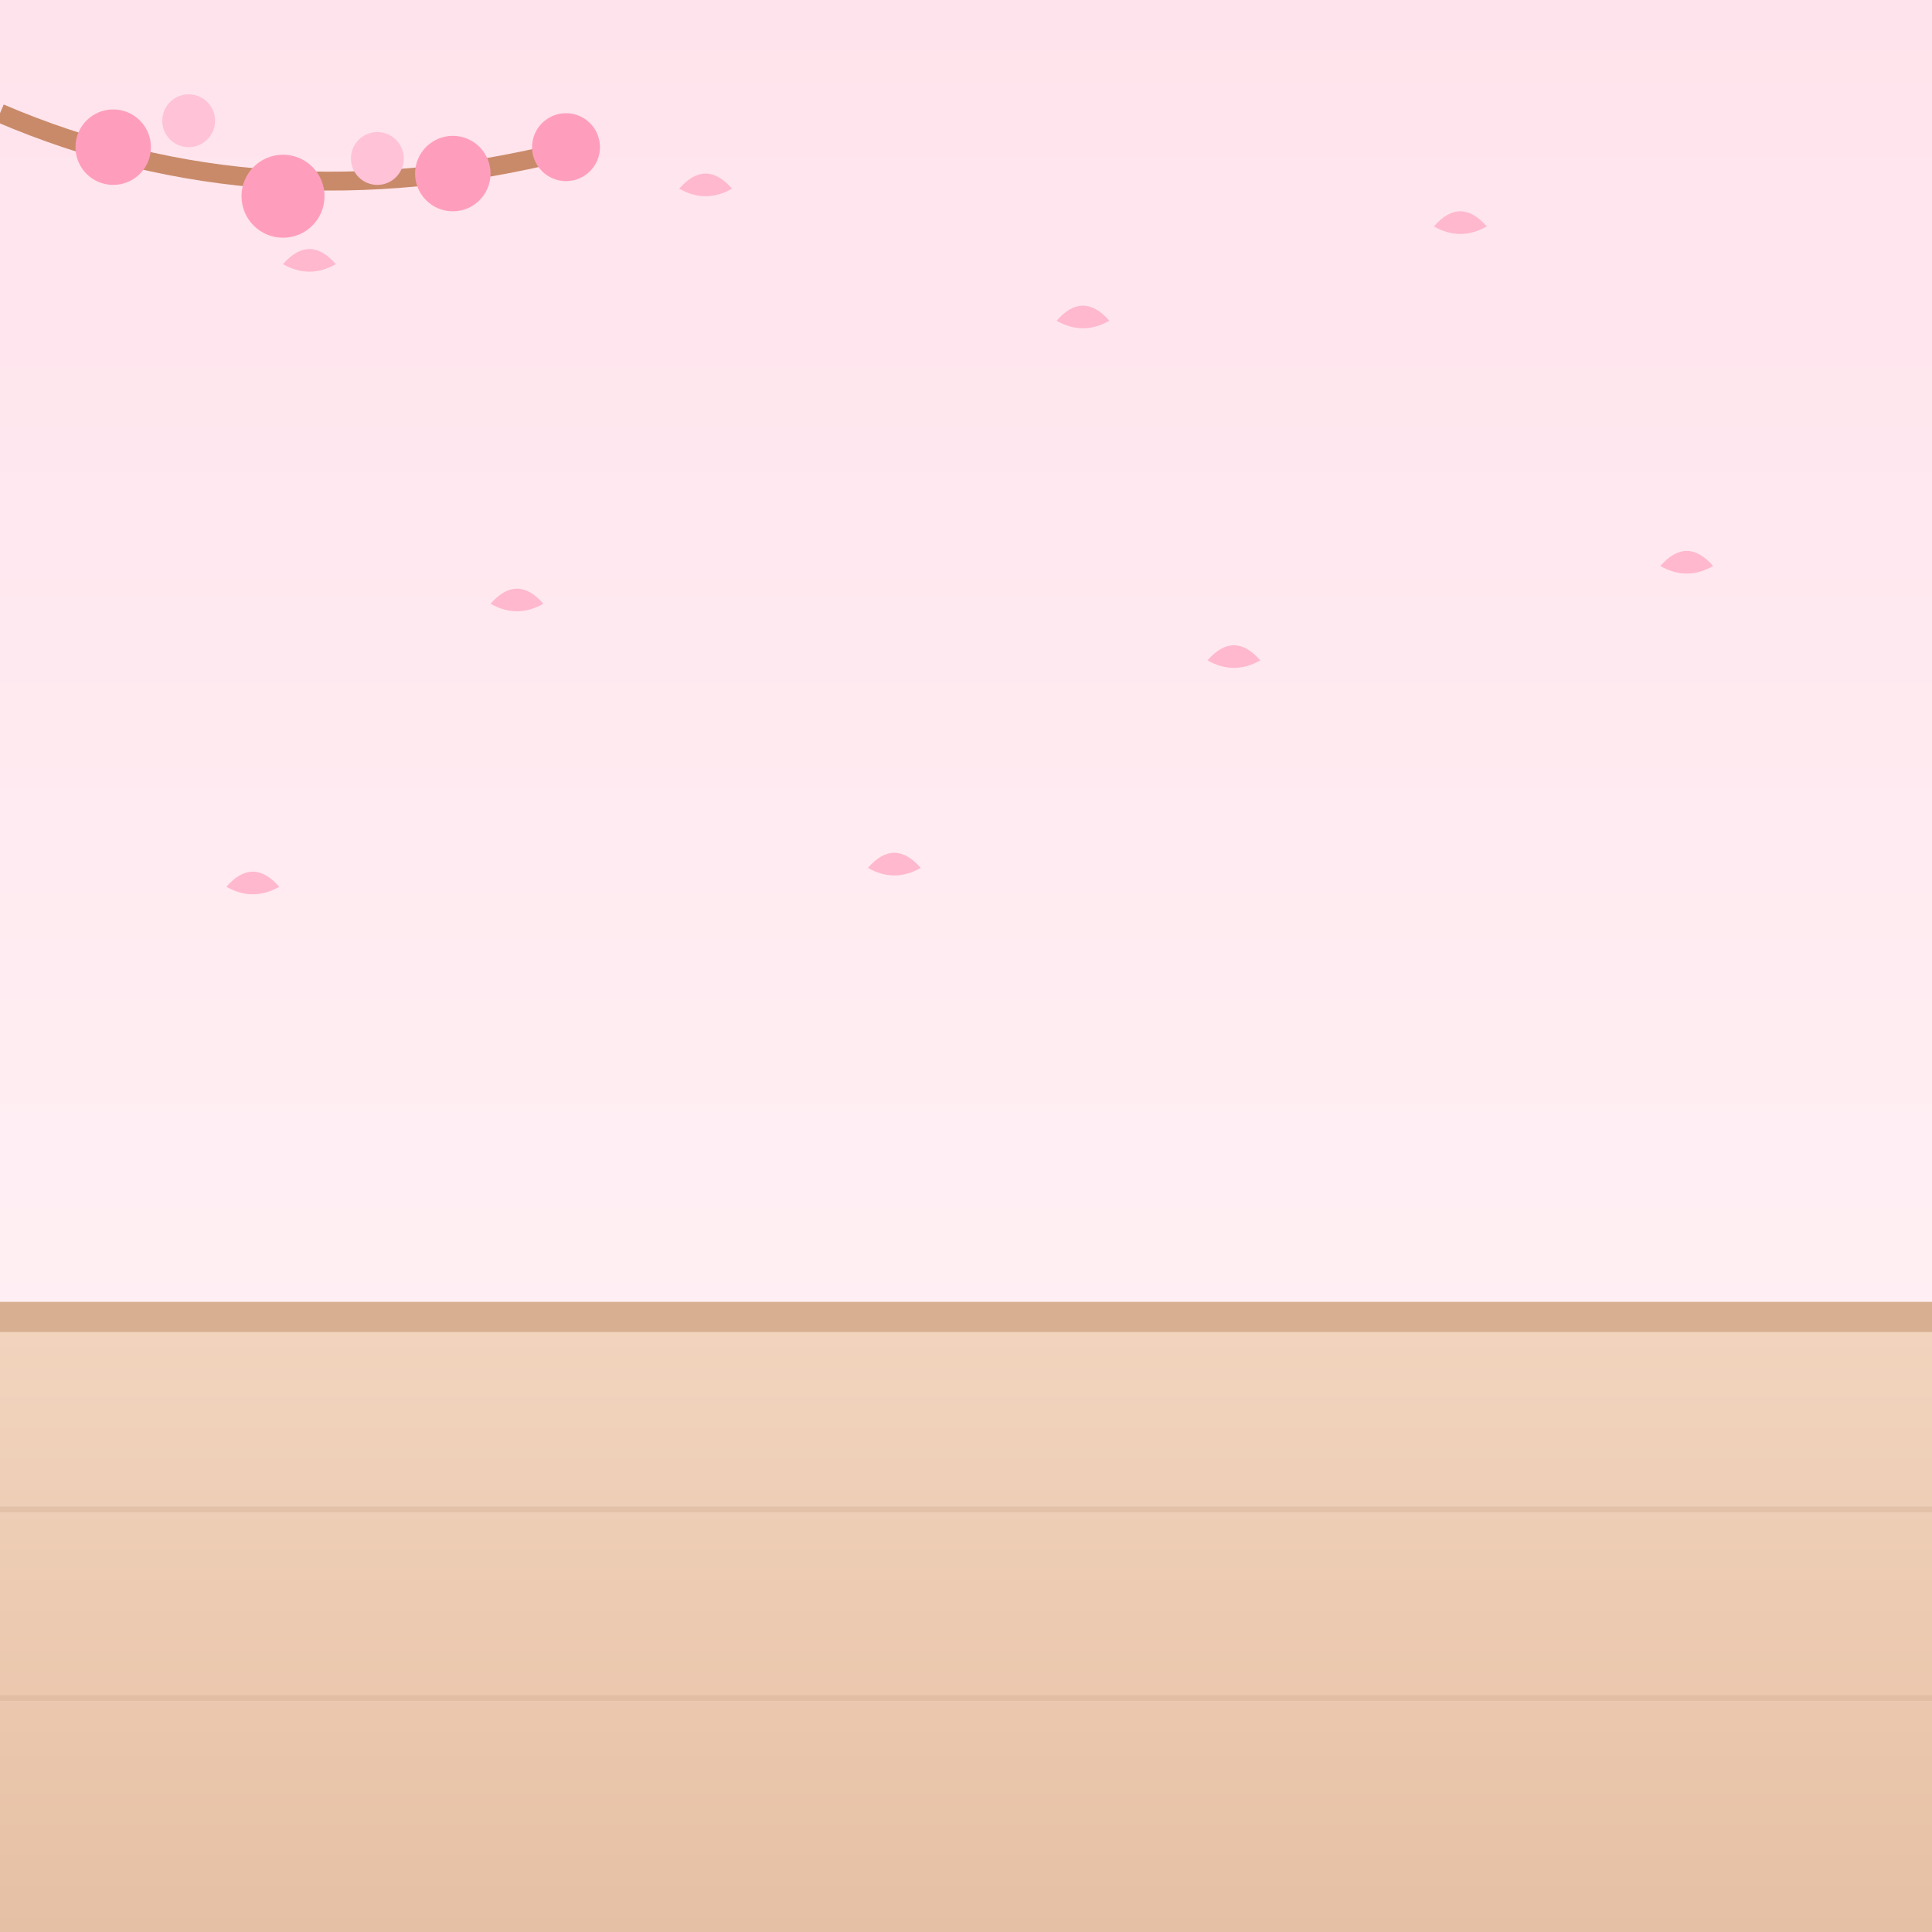
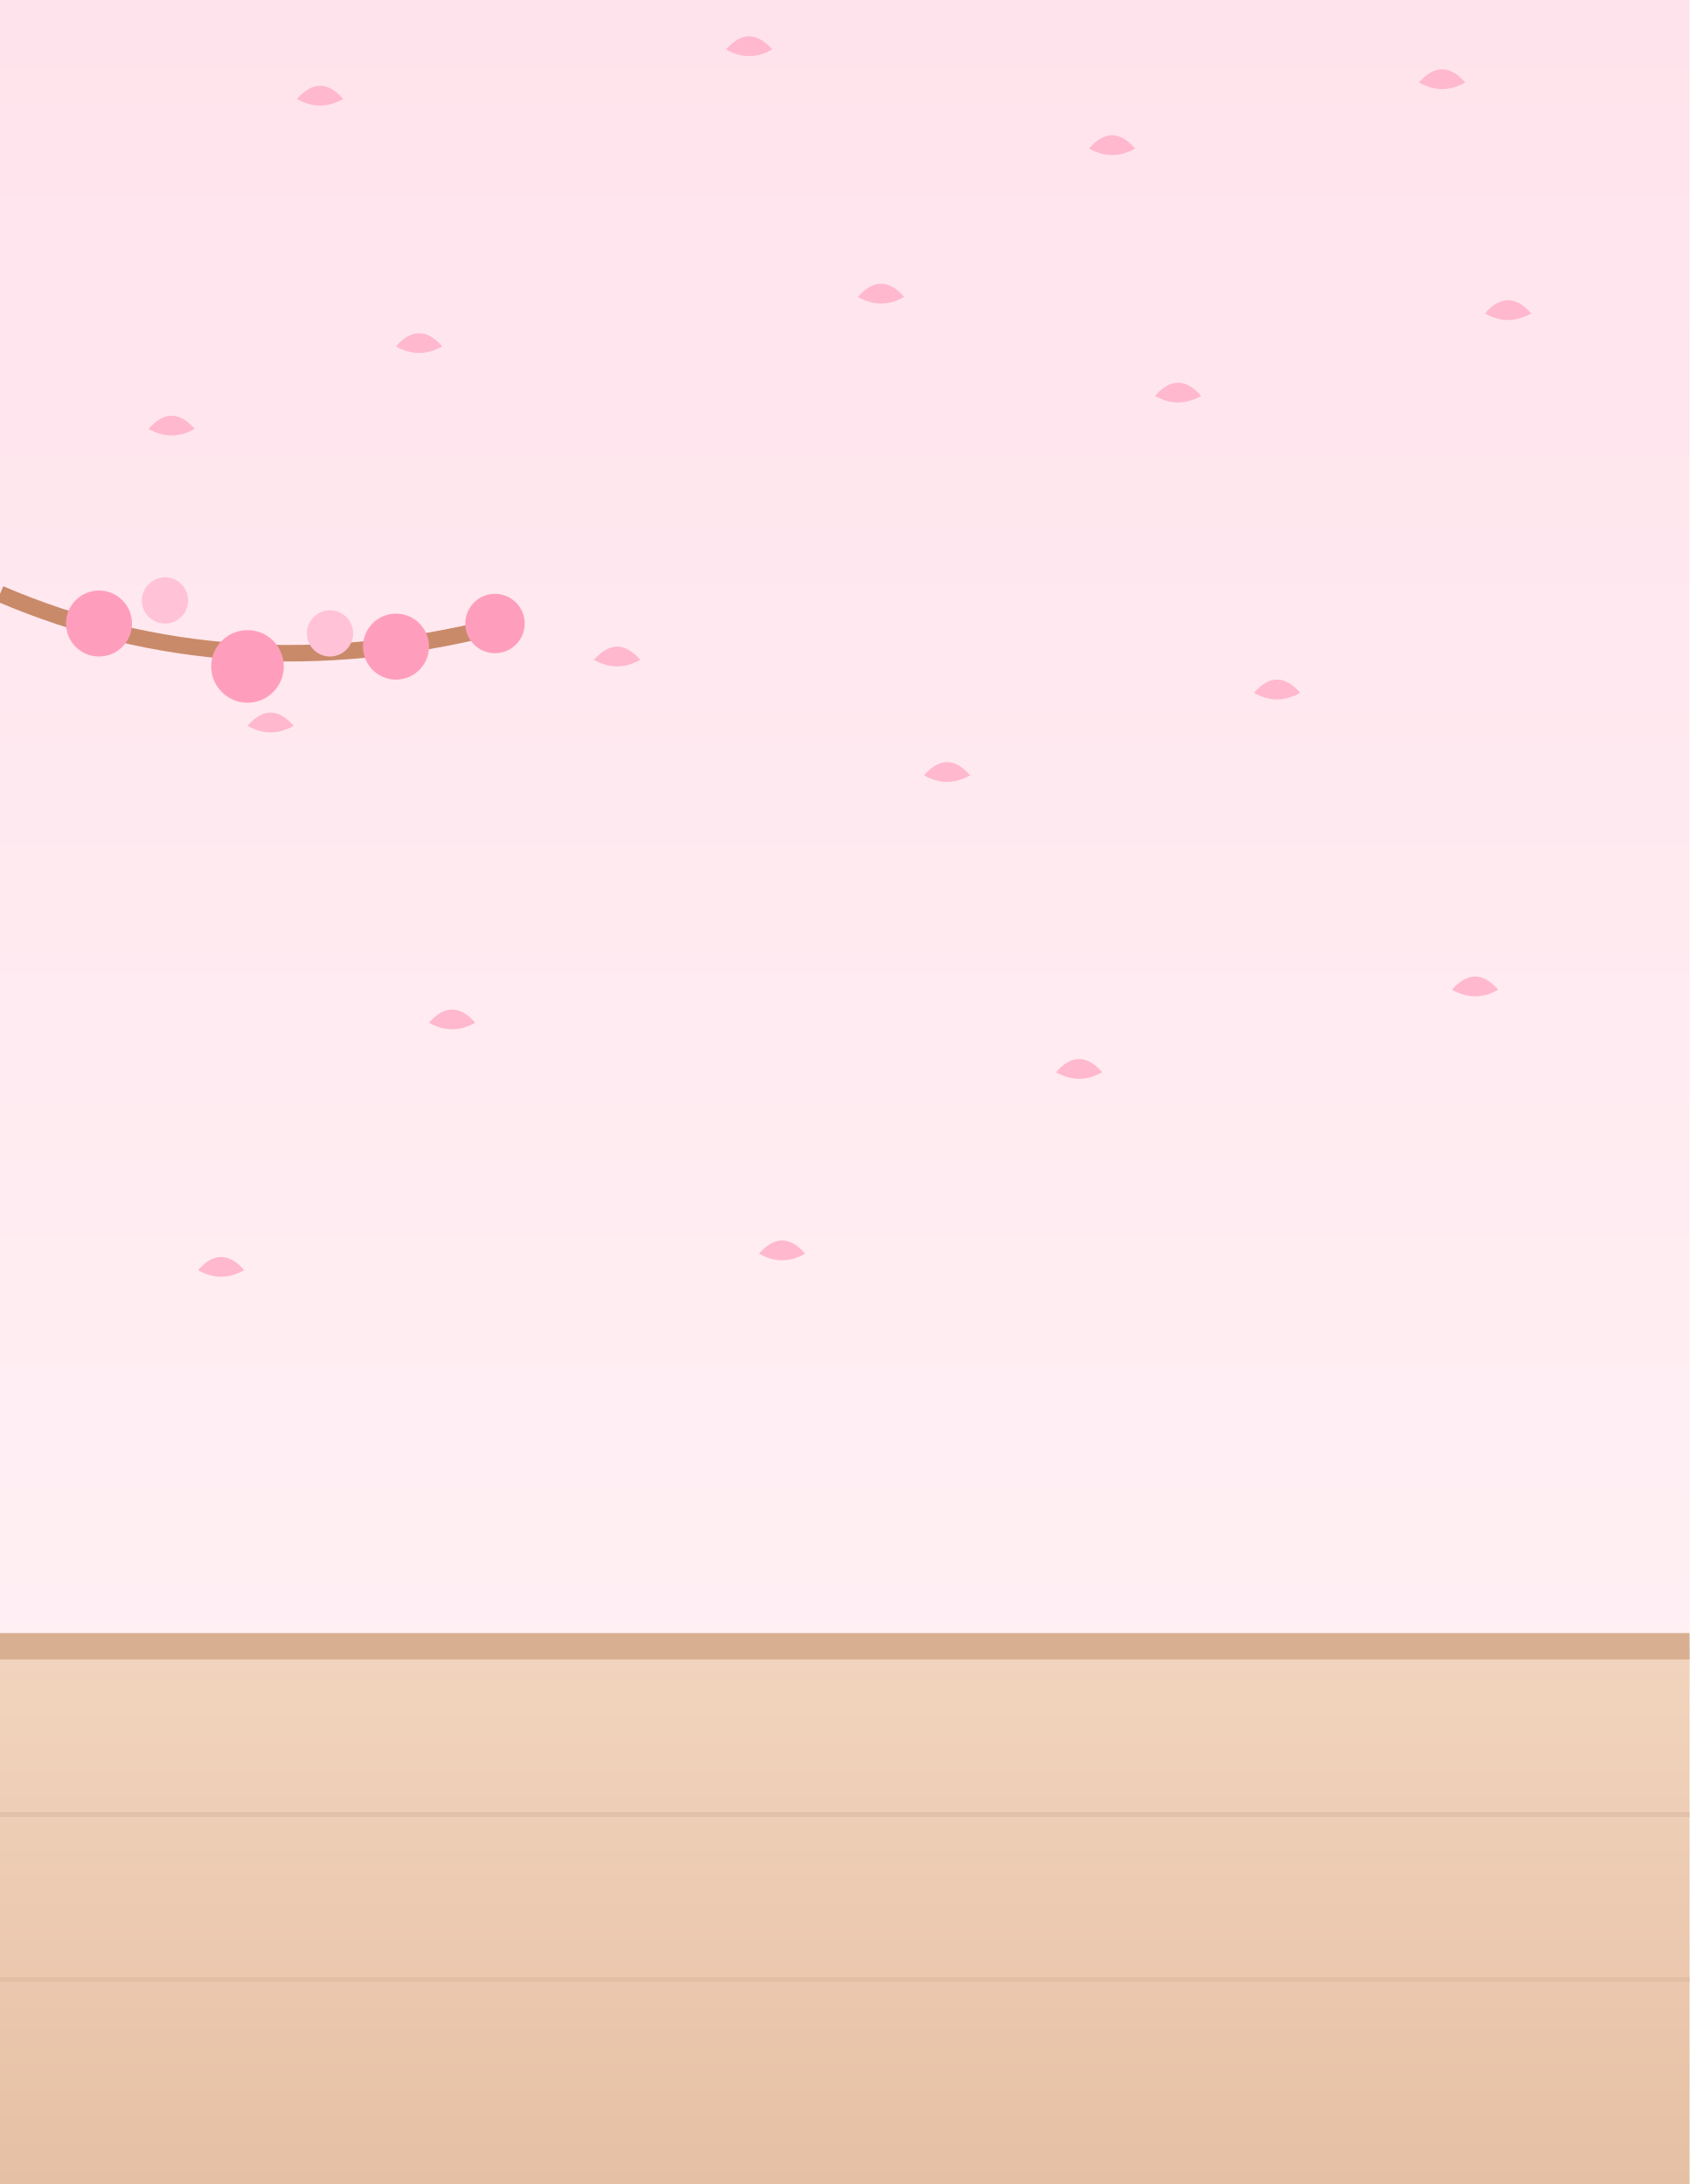
- <svg xmlns="http://www.w3.org/2000/svg" viewBox="0 0 1024 1024">
+ <svg xmlns="http://www.w3.org/2000/svg" viewBox="0 -300 1024 1324">
  <defs>
    <linearGradient id="saku" x1="0" y1="0" x2="0" y2="1">
      <stop offset="0" stop-color="#FFE3EC" />
      <stop offset="1" stop-color="#FFF0F4" />
    </linearGradient>
    <linearGradient id="kfloor" x1="0" y1="0" x2="0" y2="1">
      <stop offset="0" stop-color="#F2D4BE" />
      <stop offset="1" stop-color="#E6C0A4" />
    </linearGradient>
  </defs>
-   <rect x="0" y="0" width="1024" height="724" fill="url(#saku)" />
+   <rect x="0" y="-300" width="1024" height="1024" fill="url(#saku)" />
+   <g fill="#FFB8CE">
+     <path d="M240 -90 q 14 -16 28 0 q -14 8 -28 0 Z" />
+     <path d="M520 -120 q 14 -16 28 0 q -14 8 -28 0 Z" />
+     <path d="M700 -60 q 14 -16 28 0 q -14 8 -28 0 Z" />
+     <path d="M900 -110 q 14 -16 28 0 q -14 8 -28 0 Z" />
+     <path d="M90 -40 q 14 -16 28 0 q -14 8 -28 0 Z" />
+     <path d="M180 -240 q 14 -16 28 0 q -14 8 -28 0 Z" />
+     <path d="M440 -270 q 14 -16 28 0 q -14 8 -28 0 Z" />
+     <path d="M660 -210 q 14 -16 28 0 q -14 8 -28 0 Z" />
+     <path d="M860 -250 q 14 -16 28 0 q -14 8 -28 0 Z" />
+   </g>
  <g fill="#FFB8CE">
    <path d="M150 140 q 14 -16 28 0 q -14 8 -28 0 Z" />
    <path d="M360 100 q 14 -16 28 0 q -14 8 -28 0 Z" />
    <path d="M560 170 q 14 -16 28 0 q -14 8 -28 0 Z" />
    <path d="M760 120 q 14 -16 28 0 q -14 8 -28 0 Z" />
    <path d="M260 320 q 14 -16 28 0 q -14 8 -28 0 Z" />
    <path d="M640 350 q 14 -16 28 0 q -14 8 -28 0 Z" />
    <path d="M880 300 q 14 -16 28 0 q -14 8 -28 0 Z" />
    <path d="M120 470 q 14 -16 28 0 q -14 8 -28 0 Z" />
    <path d="M460 460 q 14 -16 28 0 q -14 8 -28 0 Z" />
  </g>
  <path d="M0 60 Q 140 120 300 80" stroke="#C98A6A" stroke-width="10" fill="none" />
  <g fill="#FF9EBC">
    <circle cx="60" cy="78" r="20" />
    <circle cx="150" cy="104" r="22" />
    <circle cx="240" cy="92" r="20" />
    <circle cx="300" cy="78" r="18" />
  </g>
  <g fill="#FFC2D6">
    <circle cx="100" cy="64" r="14" />
    <circle cx="200" cy="84" r="14" />
  </g>
  <rect x="0" y="700" width="1024" height="324" fill="url(#kfloor)" />
  <rect x="0" y="690" width="1024" height="16" fill="#D8B091" />
  <g stroke="#DCB89E" stroke-width="3" opacity="0.6">
    <line x1="0" y1="800" x2="1024" y2="800" />
    <line x1="0" y1="900" x2="1024" y2="900" />
  </g>
</svg>
